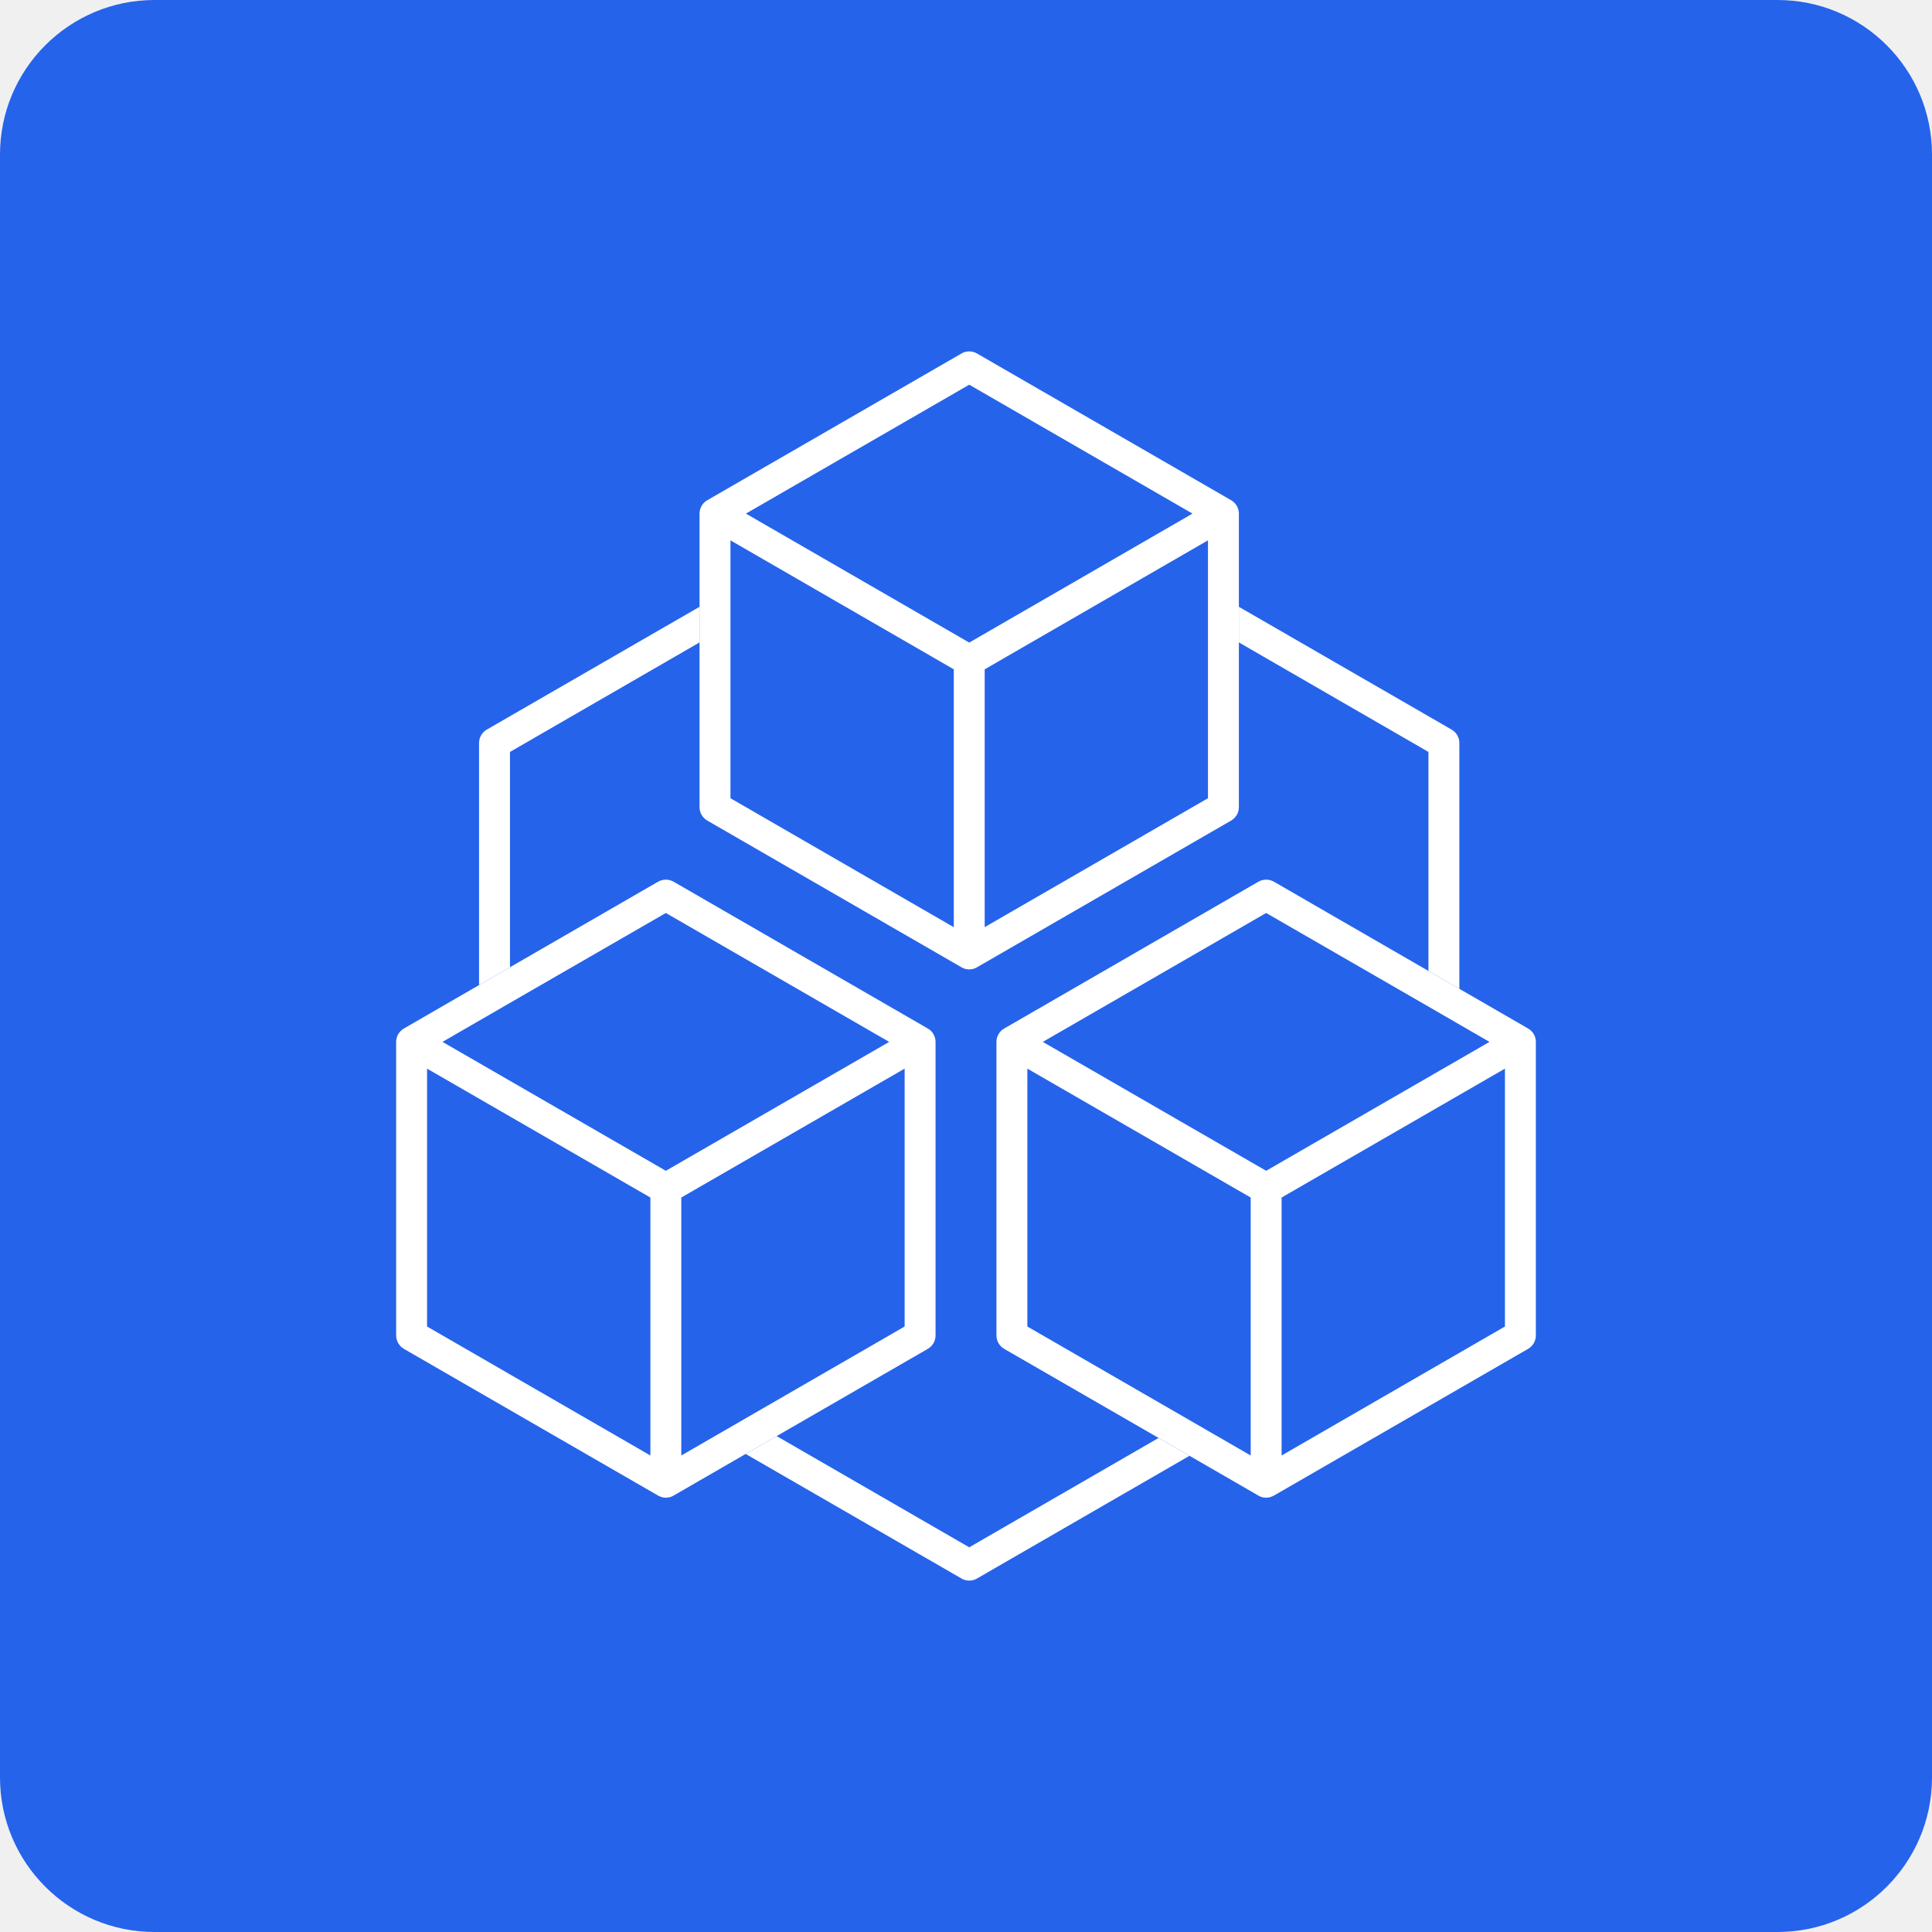
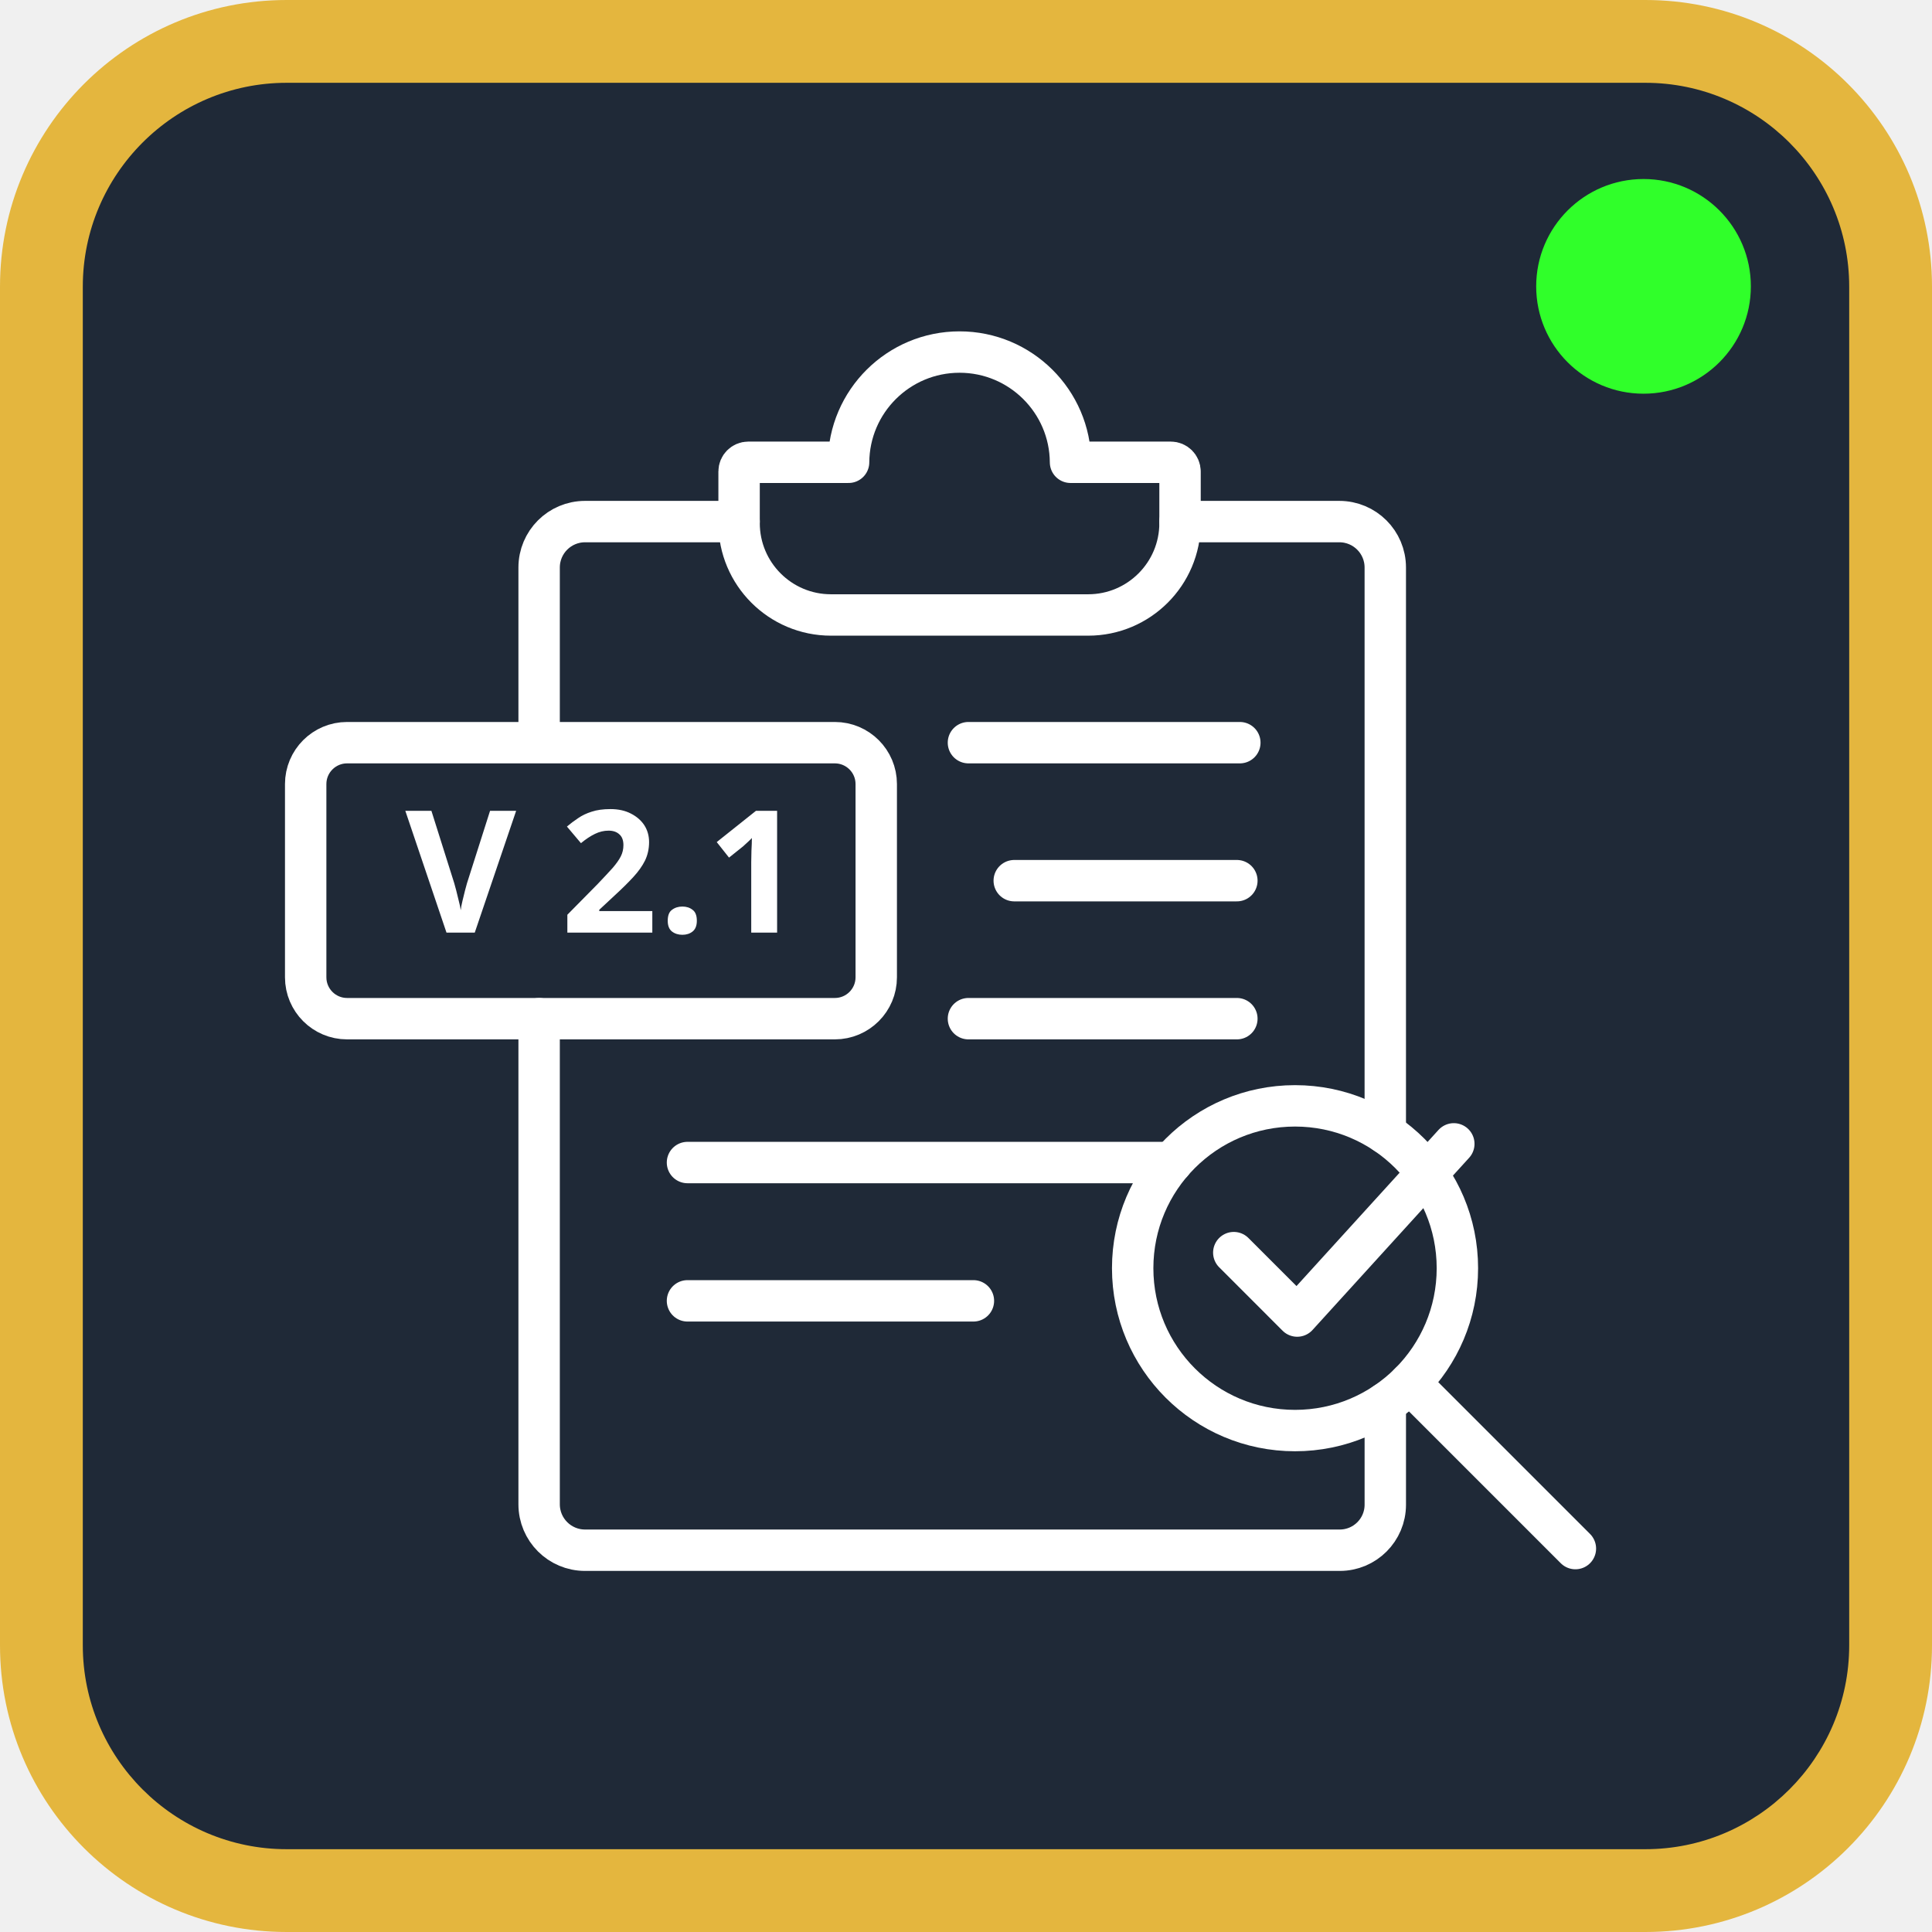
- <svg xmlns="http://www.w3.org/2000/svg" id="Layer_1" data-name="Layer 1" viewBox="0 0 250 250">
-   <defs>
-     <style>
-       .cls-1 {
-       fill: url(#linear-gradient);
-       }
- 
-       .cls-2 {
-       fill: #fff;
-       }
- 
-       .cls-3 {
-       fill: none;
-       stroke: #fff;
-       stroke-linecap: round;
-       stroke-linejoin: round;
-       stroke-width: 4px;
-       }
-     </style>
-     <linearGradient id="linear-gradient" x1="5.86" y1="5.86" x2="294.14" y2="294.14" gradientUnits="userSpaceOnUse">
-       
-       2563EB
-       <stop offset="0" stop-color="#2563EB" />
-       <stop offset="1" stop-color="#2563EB" />
-     </linearGradient>
-   </defs>
-   <g id="Layer_2" data-name="Layer 2">
-     <path class="cls-1" d="M230,0H20C8.96,0,0,8.95,0,20v210c0,11.05,8.96,20,20,20h210c11.05,0,20-8.95,20-20V20c0-11.05-8.95-20-20-20Z" />
-     <g id="icon" transform="translate(-25,-25)">
-       <path class="cls-2" d="m213.84,121.14v31.81l-4-2.31v-28.34l-24.53-14.17v-4.61l27.53,15.89c.62.36,1,1.02,1,1.73Z" />
-       <path class="cls-2" d="m178.92,213.38l-27.5,15.88c-.31.18-.66.27-1,.27s-.7-.09-1-.27l-27.93-16.12,4.01-2.31,24.92,14.39,24.5-14.15,4,2.31Z" />
-       <path class="cls-2" d="m115.52,103.52v4.61l-24.53,14.17v27.86l-4,2.31v-31.33c0-.71.38-1.37,1-1.73l27.53-15.89Z" />
-       <path class="cls-2" d="m185.28,91.16c0-.08-.02-.15-.04-.22-.04-.16-.11-.32-.2-.48-.19-.33-.46-.59-.78-.76l-32.84-18.96c-.62-.36-1.39-.36-2,0l-32.88,18.98c-.31.17-.57.42-.75.74-.09.16-.16.32-.2.48-.02.07-.04.14-.04.22-.03.1-.03.2-.03.3v37.99c0,.71.38,1.37,1,1.73l32.78,18.92s.08.05.12.07c.05.03.11.06.16.08.1.05.21.09.32.12.09.03.17.04.26.05.08.01.17.02.26.02s.18-.01.26-.02c.08-.01.17-.02.25-.05.22-.05.42-.15.61-.27l32.77-18.92c.62-.36,1-1.02,1-1.73v-37.99c0-.1,0-.2-.03-.3Zm-34.86-16.38l28.89,16.68-28.89,16.69-28.9-16.69,28.9-16.68Zm-2,70.2l-28.9-16.69v-33.37l28.9,16.69v33.37Zm32.89-16.69l-28.89,16.68v-33.36l28.89-16.69v33.37Z" />
-       <path class="cls-2" d="m145.79,158.82c-.18-.32-.44-.57-.75-.74l-32.88-18.99c-.62-.35-1.38-.35-2,0l-19.17,11.07-4,2.31-9.71,5.61c-.09.04-.17.1-.24.16-.07.05-.13.11-.19.17-.13.12-.23.26-.32.41-.18.32-.27.66-.27,1v37.99c0,.71.39,1.37,1,1.73l32.78,18.92c.19.12.39.21.61.27.08.03.17.04.25.05s.17.02.26.02.17-.01.26-.02c.09-.01.17-.02.26-.05.09-.02.18-.05.26-.09.08-.03.15-.07.22-.11.04-.02.08-.05.12-.07l9.21-5.32,4.01-2.31,19.56-11.29c.62-.36,1-1.02,1-1.73v-37.99c0-.34-.09-.68-.27-1Zm-36.63,54.52l-28.9-16.69v-33.37l28.9,16.68v33.38Zm2-36.84l-28.9-16.68,7.68-4.44.17-.1,21.05-12.14,28.9,16.68-28.9,16.68Zm30.9,20.15l-28.9,16.69v-33.38l28.9-16.68v33.37Z" />
-       <path class="cls-2" d="m223.47,158.82c-.09-.15-.19-.29-.32-.41-.06-.06-.12-.12-.19-.17-.08-.06-.16-.12-.24-.16l-8.88-5.13-24-13.86c-.62-.35-1.38-.35-2,0l-32.88,18.99c-.31.17-.57.42-.75.74-.18.32-.27.66-.27,1v37.99c0,.71.38,1.37,1,1.73l19.98,11.53,4,2.31,8.8,5.08s.08.05.12.07c.07.04.14.08.22.11.08.04.17.07.26.09.09.03.17.04.26.05.09.01.17.02.26.02s.18-.01.26-.02.17-.02.25-.05c.22-.06.42-.15.61-.27l32.78-18.92c.61-.36,1-1.02,1-1.73v-37.99c0-.34-.09-.68-.27-1Zm-36.63,54.52l-28.9-16.69v-33.37l28.9,16.68v33.38Zm2-36.84l-28.9-16.68,28.9-16.68,21.88,12.62.17.1,6.85,3.96-28.9,16.68Zm30.9,20.15l-28.9,16.69v-33.38l28.9-16.68v33.37Z" />
+ <svg xmlns="http://www.w3.org/2000/svg" width="140" height="140" viewBox="0 0 140 140">
+   <g id="Layer_3" data-name="Layer 3">
+     <g>
+       <rect x="3" y="3" width="134" height="134" rx="17.773" ry="17.773" fill="#1f2937" />
+       <path d="M119.227,6c8.146,0,14.773,6.627,14.773,14.773v98.454c0,8.146-6.627,14.773-14.773,14.773H20.773c-8.146,0-14.773-6.627-14.773-14.773V20.773c0-8.146,6.627-14.773,14.773-14.773h98.454M119.227,0H20.773C9.3,0,0,9.3,0,20.773v98.454c0,11.473,9.3,20.773,20.773,20.773h98.454c11.473,0,20.773-9.3,20.773-20.773V20.773c0-11.473-9.3-20.773-20.773-20.773h0Z" fill="#e4b63e" />
+     </g>
+     <circle cx="119.096" cy="20.751" r="7.778" fill="#30ff2a" />
+   </g>
+   <g id="Layer_1" data-name="Layer 1">
+     <g>
+       <polyline points="89.405 90.77 94 95.366 105.349 82.888" fill="none" stroke="#fff" stroke-linecap="round" stroke-linejoin="round" stroke-width="3" />
+       <g>
+         <path d="M39.067,53.205v-12.081c0-1.838,1.49-3.328,3.328-3.328h11.162" fill="none" stroke="#fff" stroke-linecap="round" stroke-linejoin="round" stroke-width="3" />
+         <path d="M100.384,101.68v7.355c0,1.822-1.477,3.3-3.3,3.3h-54.689c-1.838,0-3.328-1.49-3.328-3.328v-35.189" fill="none" stroke="#fff" stroke-linecap="round" stroke-linejoin="round" stroke-width="3" />
+         <path d="M85.51,37.796h11.545c1.838,0,3.328,1.49,3.328,3.328v40.993" fill="none" stroke="#fff" stroke-linecap="round" stroke-linejoin="round" stroke-width="3" />
+         <path d="M85.51,34.165v3.741c0,3.675-2.982,6.657-6.657,6.657h-18.639c-3.675,0-6.657-2.982-6.657-6.657v-3.741c0-.366.3-.666.666-.666h7.269c.027-4.413,3.615-7.988,8.041-7.988,4.42,0,8.015,3.575,8.041,7.988h7.269c.366,0,.666.3.666.666Z" fill="none" stroke="#fff" stroke-linecap="round" stroke-linejoin="round" stroke-width="3" />
+       </g>
+       <g>
+         <circle cx="93.843" cy="91.899" r="11.765" fill="none" stroke="#fff" stroke-linecap="round" stroke-linejoin="round" stroke-width="3" />
+         <line x1="102.162" y1="100.218" x2="114.159" y2="112.216" fill="none" stroke="#fff" stroke-linecap="round" stroke-linejoin="round" stroke-width="3" />
+       </g>
+       <g>
+         <text transform="translate(29.3708 67.5826)" fill="#fff" font-family="SkylineSans-Black, 'SkylineSans Black'" font-size="12.355" font-weight="800">
+           <tspan x="0" y="0">V 2.1</tspan>
+         </text>
+         <rect x="22.151" y="53.817" width="41.345" height="20" rx="3" ry="3" fill="none" stroke="#fff" stroke-linecap="round" stroke-linejoin="round" stroke-width="3" />
+       </g>
+       <line x1="70.177" y1="53.817" x2="89.843" y2="53.817" fill="none" stroke="#fff" stroke-linecap="round" stroke-linejoin="round" stroke-width="3" />
+       <line x1="73.496" y1="63.817" x2="89.628" y2="63.817" fill="none" stroke="#fff" stroke-linecap="round" stroke-linejoin="round" stroke-width="3" />
+       <line x1="70.177" y1="73.817" x2="89.628" y2="73.817" fill="none" stroke="#fff" stroke-linecap="round" stroke-linejoin="round" stroke-width="3" />
+       <line x1="49.818" y1="84.242" x2="84.914" y2="84.242" fill="none" stroke="#fff" stroke-linecap="round" stroke-linejoin="round" stroke-width="3" />
+       <line x1="49.818" y1="94.264" x2="70.537" y2="94.264" fill="none" stroke="#fff" stroke-linecap="round" stroke-linejoin="round" stroke-width="3" />
    </g>
  </g>
</svg>
